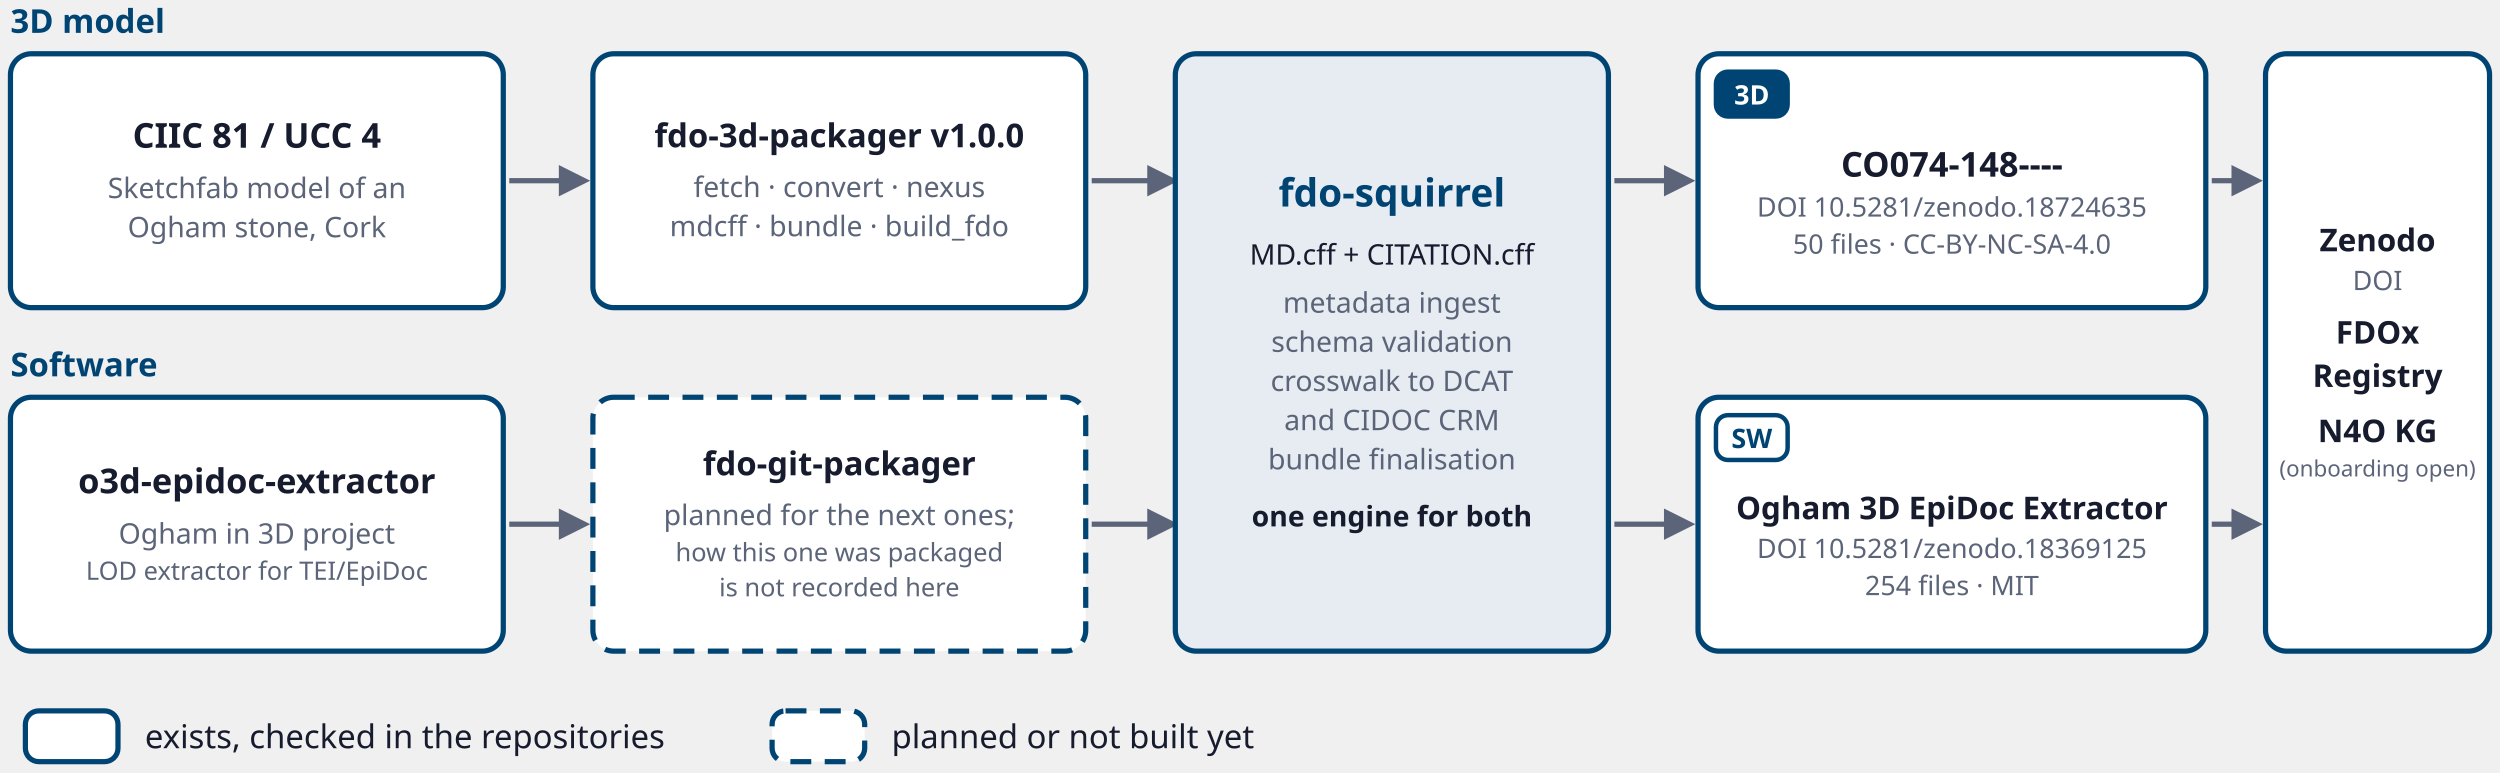
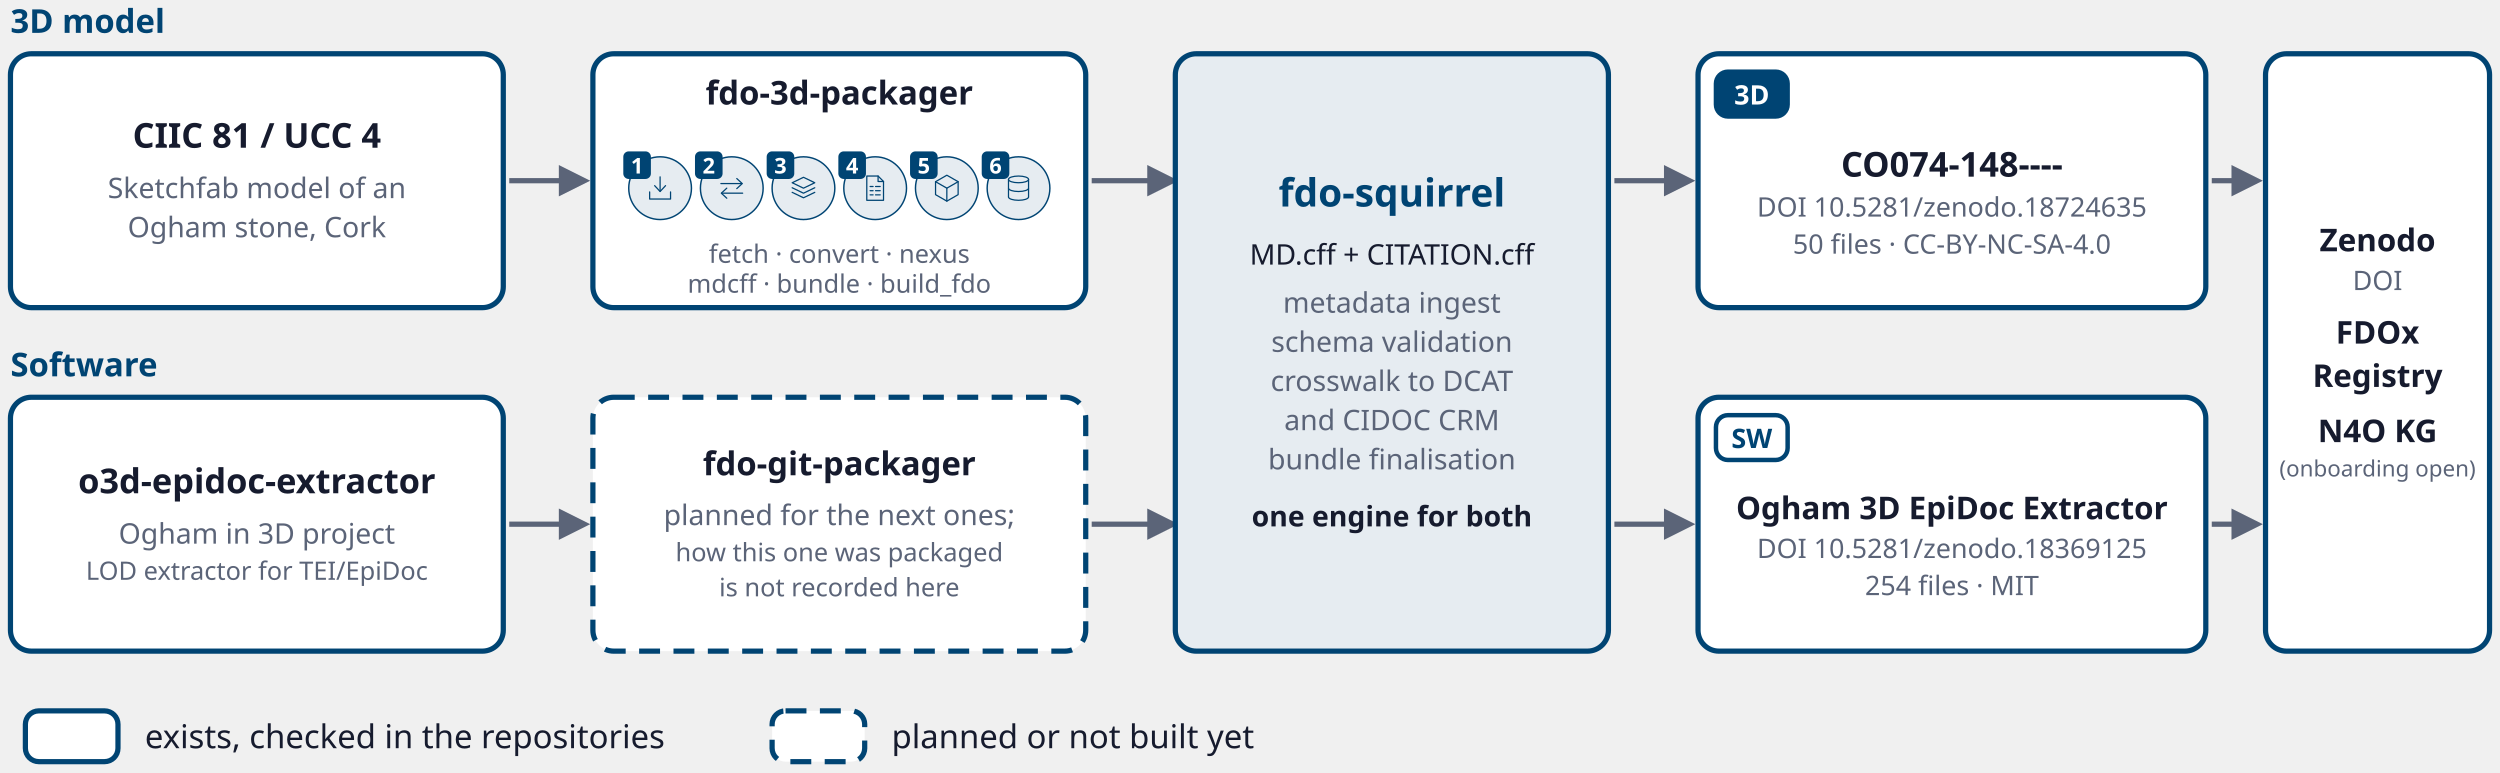
<svg xmlns="http://www.w3.org/2000/svg" width="1674.0" height="517.0" viewBox="43.0 254.0 1674.0 517.0">
  <style>@font-face { font-family: "Fira Sans"; src: url("../../fonts/FiraSans-Regular.ttf"); font-weight: 400; } @font-face { font-family: "Fira Sans"; src: url("../../fonts/FiraSans-Bold.ttf"); font-weight: 700; }</style>
  <marker id="arrow" viewBox="0 0 10 10" refX="8" refY="5" markerWidth="6" markerHeight="6" orient="auto-start-reverse">
    <path d="M0,0 L10,5 L0,10 z" fill="#5B6478" />
  </marker>
  <text x="50" y="276" text-anchor="start" font-family="Fira Sans" font-weight="700" font-size="22" fill="#004473">3D model</text>
  <text x="50" y="506" text-anchor="start" font-family="Fira Sans" font-weight="700" font-size="22" fill="#004473">Software</text>
  <rect x="50" y="290" width="330" height="170" rx="14" fill="white" stroke="#004473" stroke-width="3.5" />
  <text x="215.0" y="352.91" text-anchor="middle" font-family="Fira Sans" font-weight="700" font-size="23" fill="#161B2E">CIIC 81 / UCC 4</text>
  <text x="215.0" y="386.65" text-anchor="middle" font-family="Fira Sans" font-weight="400" font-size="19" fill="#5B6478">Sketchfab model of an</text>
  <text x="215.0" y="412.87" text-anchor="middle" font-family="Fira Sans" font-weight="400" font-size="19" fill="#5B6478">Ogham stone, Cork</text>
  <rect x="440" y="290" width="330" height="170" rx="14" fill="white" stroke="#004473" stroke-width="3.5" />
-   <text x="605.0" y="352.6" text-anchor="middle" font-family="Fira Sans" font-weight="700" font-size="22" fill="#161B2E">fdo-3d-packager v1.0.0</text>
-   <text x="605.0" y="385.96" text-anchor="middle" font-family="Fira Sans" font-weight="400" font-size="19" fill="#5B6478">fetch · convert · nexus</text>
-   <text x="605.0" y="412.18" text-anchor="middle" font-family="Fira Sans" font-weight="400" font-size="19" fill="#5B6478">mdcff · bundle · build_fdo</text>
+   <text x="605.0" y="324" text-anchor="middle" font-family="Fira Sans" font-weight="700" font-size="22" fill="#161B2E">fdo-3d-packager</text>
+   <g transform="translate(485.0,380) scale(0.14)">
+     <circle cx="0" cy="0" r="150" fill="#E6ECF1" stroke="#004473" stroke-width="7" />
+     <g>
+       <line x1="0" y1="-54" x2="0" y2="14" stroke="#004473" stroke-width="6" stroke-linecap="round" />
+       <polyline points="-26,-12 0,16 26,-12" fill="none" stroke="#004473" stroke-width="6" stroke-linejoin="round" stroke-linecap="round" />
+       <polyline points="-50,18 -50,52 50,52 50,18" fill="none" stroke="#004473" stroke-width="6" stroke-linejoin="round" stroke-linecap="round" />
+     </g>
+     <rect x="-176" y="-176" width="132" height="132" rx="26" fill="#004473" />
+     <text x="-110.0" y="-70.0" text-anchor="middle" font-family="Fira Sans" font-weight="700" font-size="104" fill="white">1</text>
+   </g>
+   <g transform="translate(533.0,380) scale(0.14)">
+     <circle cx="0" cy="0" r="150" fill="#E6ECF1" stroke="#004473" stroke-width="7" />
+     <g>
+       <line x1="-52" y1="-22" x2="48" y2="-22" stroke="#004473" stroke-width="6" stroke-linecap="round" />
+       <polyline points="24,-46 50,-22 24,2" fill="none" stroke="#004473" stroke-width="6" stroke-linejoin="round" stroke-linecap="round" />
+       <line x1="52" y1="24" x2="-48" y2="24" stroke="#004473" stroke-width="6" stroke-linecap="round" />
+       <polyline points="-24,0 -50,24 -24,48" fill="none" stroke="#004473" stroke-width="6" stroke-linejoin="round" stroke-linecap="round" />
+     </g>
+     <rect x="-176" y="-176" width="132" height="132" rx="26" fill="#004473" />
+     <text x="-110.0" y="-70.0" text-anchor="middle" font-family="Fira Sans" font-weight="700" font-size="104" fill="white">2</text>
+   </g>
+   <g transform="translate(581.0,380) scale(0.14)">
+     <circle cx="0" cy="0" r="150" fill="#E6ECF1" stroke="#004473" stroke-width="7" />
+     <g>
+       <polygon points="0,-52 54,-26 0,0 -54,-26" fill="none" stroke="#004473" stroke-width="6" stroke-linejoin="round" />
+       <polyline points="-54,-2 0,24 54,-2" fill="none" stroke="#004473" stroke-width="6" stroke-linejoin="round" stroke-linecap="round" />
+       <polyline points="-54,20 0,46 54,20" fill="none" stroke="#004473" stroke-width="6" stroke-linejoin="round" stroke-linecap="round" />
+     </g>
+     <rect x="-176" y="-176" width="132" height="132" rx="26" fill="#004473" />
+     <text x="-110.0" y="-70.0" text-anchor="middle" font-family="Fira Sans" font-weight="700" font-size="104" fill="white">3</text>
+   </g>
+   <g transform="translate(629.0,380) scale(0.14)">
+     <circle cx="0" cy="0" r="150" fill="#E6ECF1" stroke="#004473" stroke-width="7" />
+     <g>
+       <path d="M -40,-58 L 14,-58 L 40,-32 L 40,58 L -40,58 Z" fill="none" stroke="#004473" stroke-width="6" stroke-linejoin="round" />
+       <polyline points="14,-58 14,-32 40,-32" fill="none" stroke="#004473" stroke-width="6" stroke-linejoin="round" stroke-linecap="round" />
+       <line x1="-24" y1="-8" x2="-10" y2="-8" stroke="#004473" stroke-width="6" stroke-linecap="round" />
+       <line x1="2" y1="-8" x2="24" y2="-8" stroke="#004473" stroke-width="6" stroke-linecap="round" />
+       <line x1="-24" y1="12" x2="-10" y2="12" stroke="#004473" stroke-width="6" stroke-linecap="round" />
+       <line x1="2" y1="12" x2="24" y2="12" stroke="#004473" stroke-width="6" stroke-linecap="round" />
+       <line x1="-24" y1="32" x2="-10" y2="32" stroke="#004473" stroke-width="6" stroke-linecap="round" />
+       <line x1="2" y1="32" x2="24" y2="32" stroke="#004473" stroke-width="6" stroke-linecap="round" />
+     </g>
+     <rect x="-176" y="-176" width="132" height="132" rx="26" fill="#004473" />
+     <text x="-110.0" y="-70.0" text-anchor="middle" font-family="Fira Sans" font-weight="700" font-size="104" fill="white">4</text>
+   </g>
+   <g transform="translate(677.0,380) scale(0.14)">
+     <circle cx="0" cy="0" r="150" fill="#E6ECF1" stroke="#004473" stroke-width="7" />
+     <g>
+       <polygon points="0,-62 54,-31 54,31 0,62 -54,31 -54,-31" fill="none" stroke="#004473" stroke-width="6" stroke-linejoin="round" />
+       <polyline points="-54,-31 0,0 54,-31" fill="none" stroke="#004473" stroke-width="6" stroke-linejoin="round" stroke-linecap="round" />
+       <line x1="0" y1="0" x2="0" y2="62" stroke="#004473" stroke-width="6" stroke-linecap="round" />
+     </g>
+     <rect x="-176" y="-176" width="132" height="132" rx="26" fill="#004473" />
+     <text x="-110.0" y="-70.0" text-anchor="middle" font-family="Fira Sans" font-weight="700" font-size="104" fill="white">5</text>
+   </g>
+   <g transform="translate(725.0,380) scale(0.14)">
+     <circle cx="0" cy="0" r="150" fill="#E6ECF1" stroke="#004473" stroke-width="7" />
+     <g>
+       <ellipse cx="0" cy="-42" rx="48" ry="16" fill="none" stroke="#004473" stroke-width="6" />
+       <line x1="-48" y1="-42" x2="-48" y2="42" stroke="#004473" stroke-width="6" stroke-linecap="round" />
+       <line x1="48" y1="-42" x2="48" y2="42" stroke="#004473" stroke-width="6" stroke-linecap="round" />
+       <path d="M -48,0 A 48,16 0 0 0 48,0" fill="none" stroke="#004473" stroke-width="6" />
+       <path d="M -48,42 A 48,16 0 0 0 48,42" fill="none" stroke="#004473" stroke-width="6" />
+     </g>
+     <rect x="-176" y="-176" width="132" height="132" rx="26" fill="#004473" />
+     <text x="-110.0" y="-70.0" text-anchor="middle" font-family="Fira Sans" font-weight="700" font-size="104" fill="white">6</text>
+   </g>
+   <text x="605.0" y="430" text-anchor="middle" font-family="Fira Sans" font-weight="400" font-size="17" fill="#5B6478">fetch · convert · nexus</text>
+   <text x="605.0" y="450" text-anchor="middle" font-family="Fira Sans" font-weight="400" font-size="17" fill="#5B6478">mdcff · bundle · build_fdo</text>
  <rect x="1180" y="290" width="340" height="170" rx="14" fill="white" stroke="#004473" stroke-width="3.5" />
  <text x="1350.0" y="372.29" text-anchor="middle" font-family="Fira Sans" font-weight="700" font-size="23" fill="#161B2E">CO074-148----</text>
  <text x="1350.0" y="399.03" text-anchor="middle" font-family="Fira Sans" font-weight="400" font-size="18" fill="#5B6478">DOI 10.5281/zenodo.18724635</text>
  <text x="1350.0" y="423.87" text-anchor="middle" font-family="Fira Sans" font-weight="400" font-size="18" fill="#5B6478">50 files · CC-BY-NC-SA-4.0</text>
  <rect x="1192" y="302" width="48" height="30" rx="8" fill="#004473" stroke="#004473" stroke-width="3" />
  <text x="1216" y="324" text-anchor="middle" font-family="Fira Sans" font-weight="700" font-size="18" fill="white">3D</text>
  <line x1="384" y1="375" x2="434" y2="375" stroke="#5B6478" stroke-width="3.5" marker-end="url(#arrow)" />
  <line x1="774" y1="375" x2="828" y2="375" stroke="#5B6478" stroke-width="3.5" marker-end="url(#arrow)" />
  <line x1="1124" y1="375" x2="1174" y2="375" stroke="#5B6478" stroke-width="3.5" marker-end="url(#arrow)" />
  <rect x="50" y="520" width="330" height="170" rx="14" fill="white" stroke="#004473" stroke-width="3.5" />
  <text x="215.0" y="584.29" text-anchor="middle" font-family="Fira Sans" font-weight="700" font-size="23" fill="#161B2E">o3d-epidoc-extractor</text>
  <text x="215.0" y="618.03" text-anchor="middle" font-family="Fira Sans" font-weight="400" font-size="19" fill="#5B6478">Ogham in 3D project</text>
  <text x="215.0" y="642.25" text-anchor="middle" font-family="Fira Sans" font-weight="400" font-size="17" fill="#5B6478">LOD extractor for TEI/EpiDoc</text>
  <rect x="440" y="520" width="330" height="170" rx="14" fill="white" stroke="#004473" stroke-width="3.5" stroke-dasharray="14 9" />
  <text x="605.0" y="572.25" text-anchor="middle" font-family="Fira Sans" font-weight="700" font-size="22" fill="#161B2E">fdo-git-packager</text>
  <text x="605.0" y="605.61" text-anchor="middle" font-family="Fira Sans" font-weight="400" font-size="19" fill="#5B6478">planned for the next ones;</text>
  <text x="605.0" y="629.83" text-anchor="middle" font-family="Fira Sans" font-weight="400" font-size="17" fill="#5B6478">how this one was packaged</text>
  <text x="605.0" y="653.29" text-anchor="middle" font-family="Fira Sans" font-weight="400" font-size="17" fill="#5B6478">is not recorded here</text>
  <rect x="1180" y="520" width="340" height="170" rx="14" fill="white" stroke="#004473" stroke-width="3.5" />
  <text x="1350.0" y="601.67" text-anchor="middle" font-family="Fira Sans" font-weight="700" font-size="21" fill="#161B2E">Ogham 3D EpiDoc Extractor</text>
  <text x="1350.0" y="627.65" text-anchor="middle" font-family="Fira Sans" font-weight="400" font-size="18" fill="#5B6478">DOI 10.5281/zenodo.18369125</text>
  <text x="1350.0" y="652.49" text-anchor="middle" font-family="Fira Sans" font-weight="400" font-size="18" fill="#5B6478">254 files · MIT</text>
  <rect x="1192" y="532" width="48" height="30" rx="8" fill="white" stroke="#004473" stroke-width="3" />
  <text x="1216" y="554" text-anchor="middle" font-family="Fira Sans" font-weight="700" font-size="18" fill="#004473">SW</text>
  <line x1="384" y1="605" x2="434" y2="605" stroke="#5B6478" stroke-width="3.5" marker-end="url(#arrow)" />
  <line x1="774" y1="605" x2="828" y2="605" stroke="#5B6478" stroke-width="3.5" marker-end="url(#arrow)" />
  <line x1="1124" y1="605" x2="1174" y2="605" stroke="#5B6478" stroke-width="3.5" marker-end="url(#arrow)" />
  <rect x="830" y="290" width="290" height="400" rx="14" fill="#E6ECF1" stroke="#004473" stroke-width="3.5" />
  <text x="975.0" y="392.29" text-anchor="middle" font-family="Fira Sans" font-weight="700" font-size="26" fill="#004473">fdo-squirrel</text>
  <text x="975.0" y="431.17" text-anchor="middle" font-family="Fira Sans" font-weight="400" font-size="19" fill="#161B2E">MD.cff + CITATION.cff</text>
  <text x="975.0" y="463.39" text-anchor="middle" font-family="Fira Sans" font-weight="400" font-size="19" fill="#5B6478">metadata ingest</text>
  <text x="975.0" y="489.61" text-anchor="middle" font-family="Fira Sans" font-weight="400" font-size="19" fill="#5B6478">schema validation</text>
  <text x="975.0" y="515.83" text-anchor="middle" font-family="Fira Sans" font-weight="400" font-size="19" fill="#5B6478">crosswalk to DCAT</text>
  <text x="975.0" y="542.05" text-anchor="middle" font-family="Fira Sans" font-weight="400" font-size="19" fill="#5B6478">and CIDOC CRM</text>
  <text x="975.0" y="568.27" text-anchor="middle" font-family="Fira Sans" font-weight="400" font-size="19" fill="#5B6478">bundle finalisation</text>
  <text x="975.0" y="606.49" text-anchor="middle" font-family="Fira Sans" font-weight="700" font-size="19" fill="#161B2E">one engine for both</text>
  <rect x="1560" y="290" width="150" height="400" rx="14" fill="white" stroke="#004473" stroke-width="3.5" />
  <text x="1635.0" y="422.27" text-anchor="middle" font-family="Fira Sans" font-weight="700" font-size="21" fill="#161B2E">Zenodo</text>
  <text x="1635.0" y="448.25" text-anchor="middle" font-family="Fira Sans" font-weight="400" font-size="18" fill="#5B6478">DOI</text>
  <text x="1635.0" y="484.09" text-anchor="middle" font-family="Fira Sans" font-weight="700" font-size="21" fill="#161B2E">FDOx</text>
  <text x="1635.0" y="513.07" text-anchor="middle" font-family="Fira Sans" font-weight="700" font-size="21" fill="#161B2E">Registry</text>
  <text x="1635.0" y="550.05" text-anchor="middle" font-family="Fira Sans" font-weight="700" font-size="21" fill="#161B2E">N4O KG</text>
  <text x="1635.0" y="573.03" text-anchor="middle" font-family="Fira Sans" font-weight="400" font-size="15" fill="#5B6478">(onboarding open)</text>
  <line x1="1524" y1="375" x2="1554" y2="375" stroke="#5B6478" stroke-width="3.5" marker-end="url(#arrow)" />
  <line x1="1524" y1="605" x2="1554" y2="605" stroke="#5B6478" stroke-width="3.5" marker-end="url(#arrow)" />
  <rect x="60" y="730" width="62" height="34" rx="9" fill="white" stroke="#004473" stroke-width="3.5" />
  <text x="140" y="755" text-anchor="start" font-family="Fira Sans" font-weight="400" font-size="22" fill="#161B2E">exists, checked in the repositories</text>
  <rect x="560" y="730" width="62" height="34" rx="9" fill="white" stroke="#004473" stroke-width="3.5" stroke-dasharray="14 9" />
  <text x="640" y="755" text-anchor="start" font-family="Fira Sans" font-weight="400" font-size="22" fill="#161B2E">planned or not built yet</text>
</svg>
